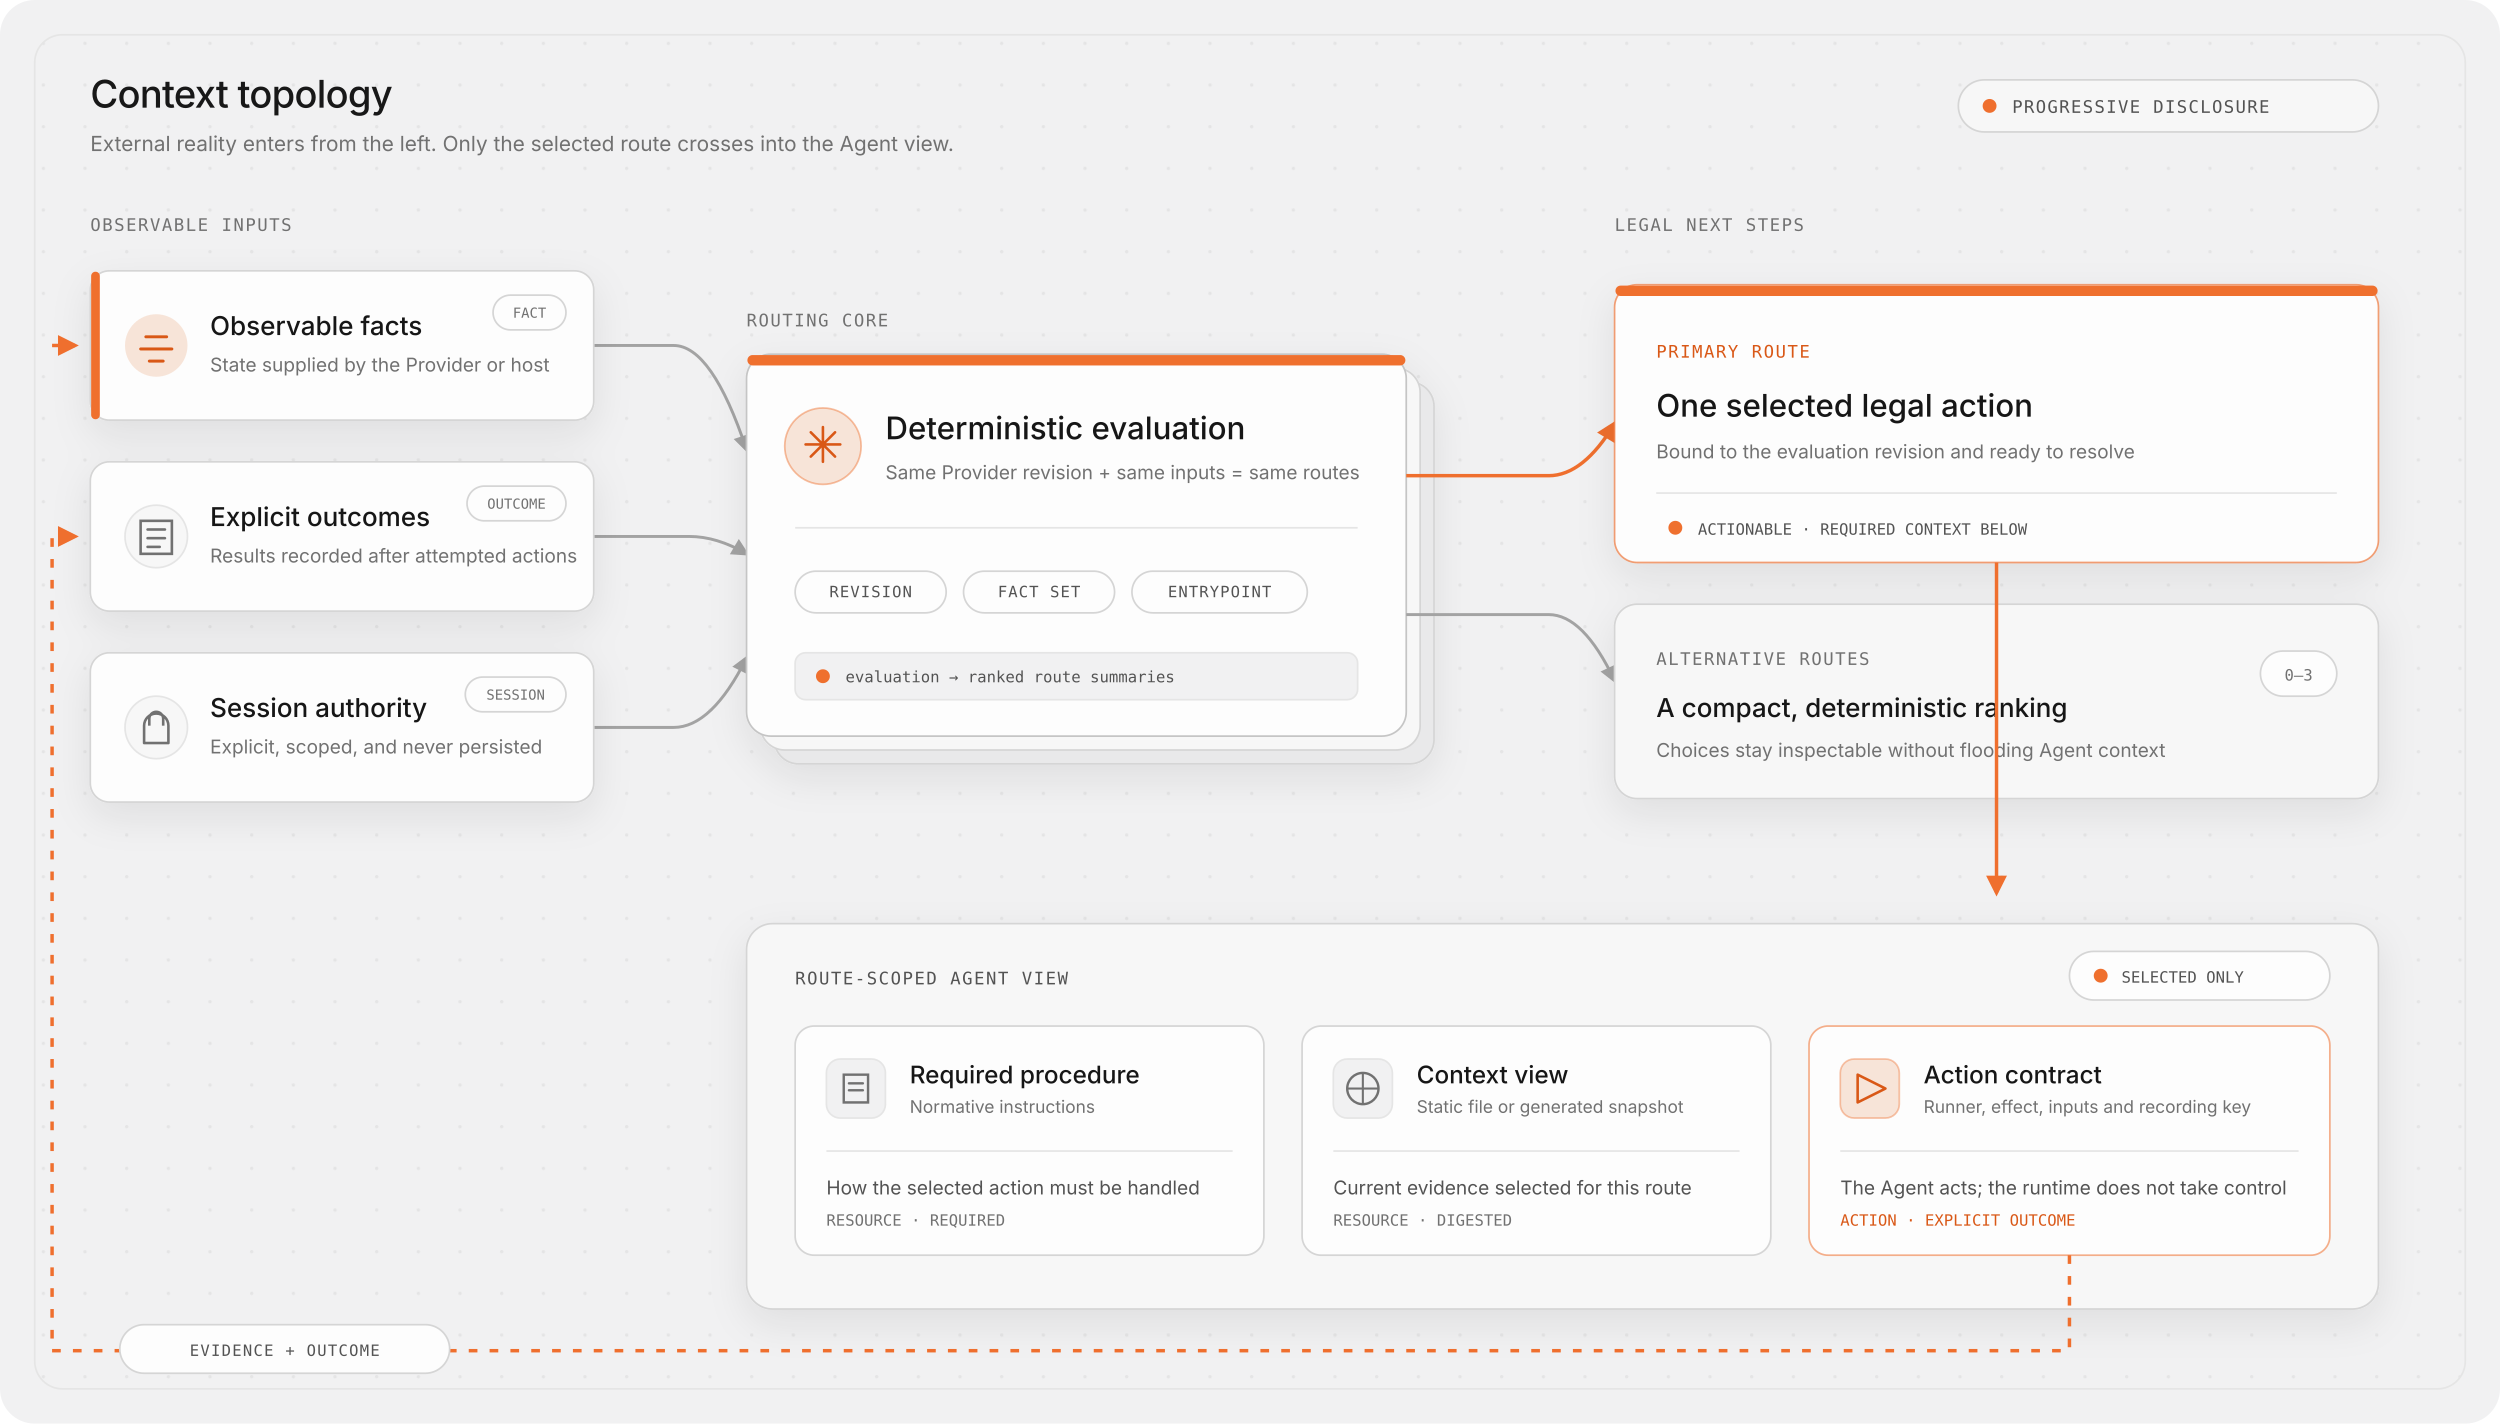
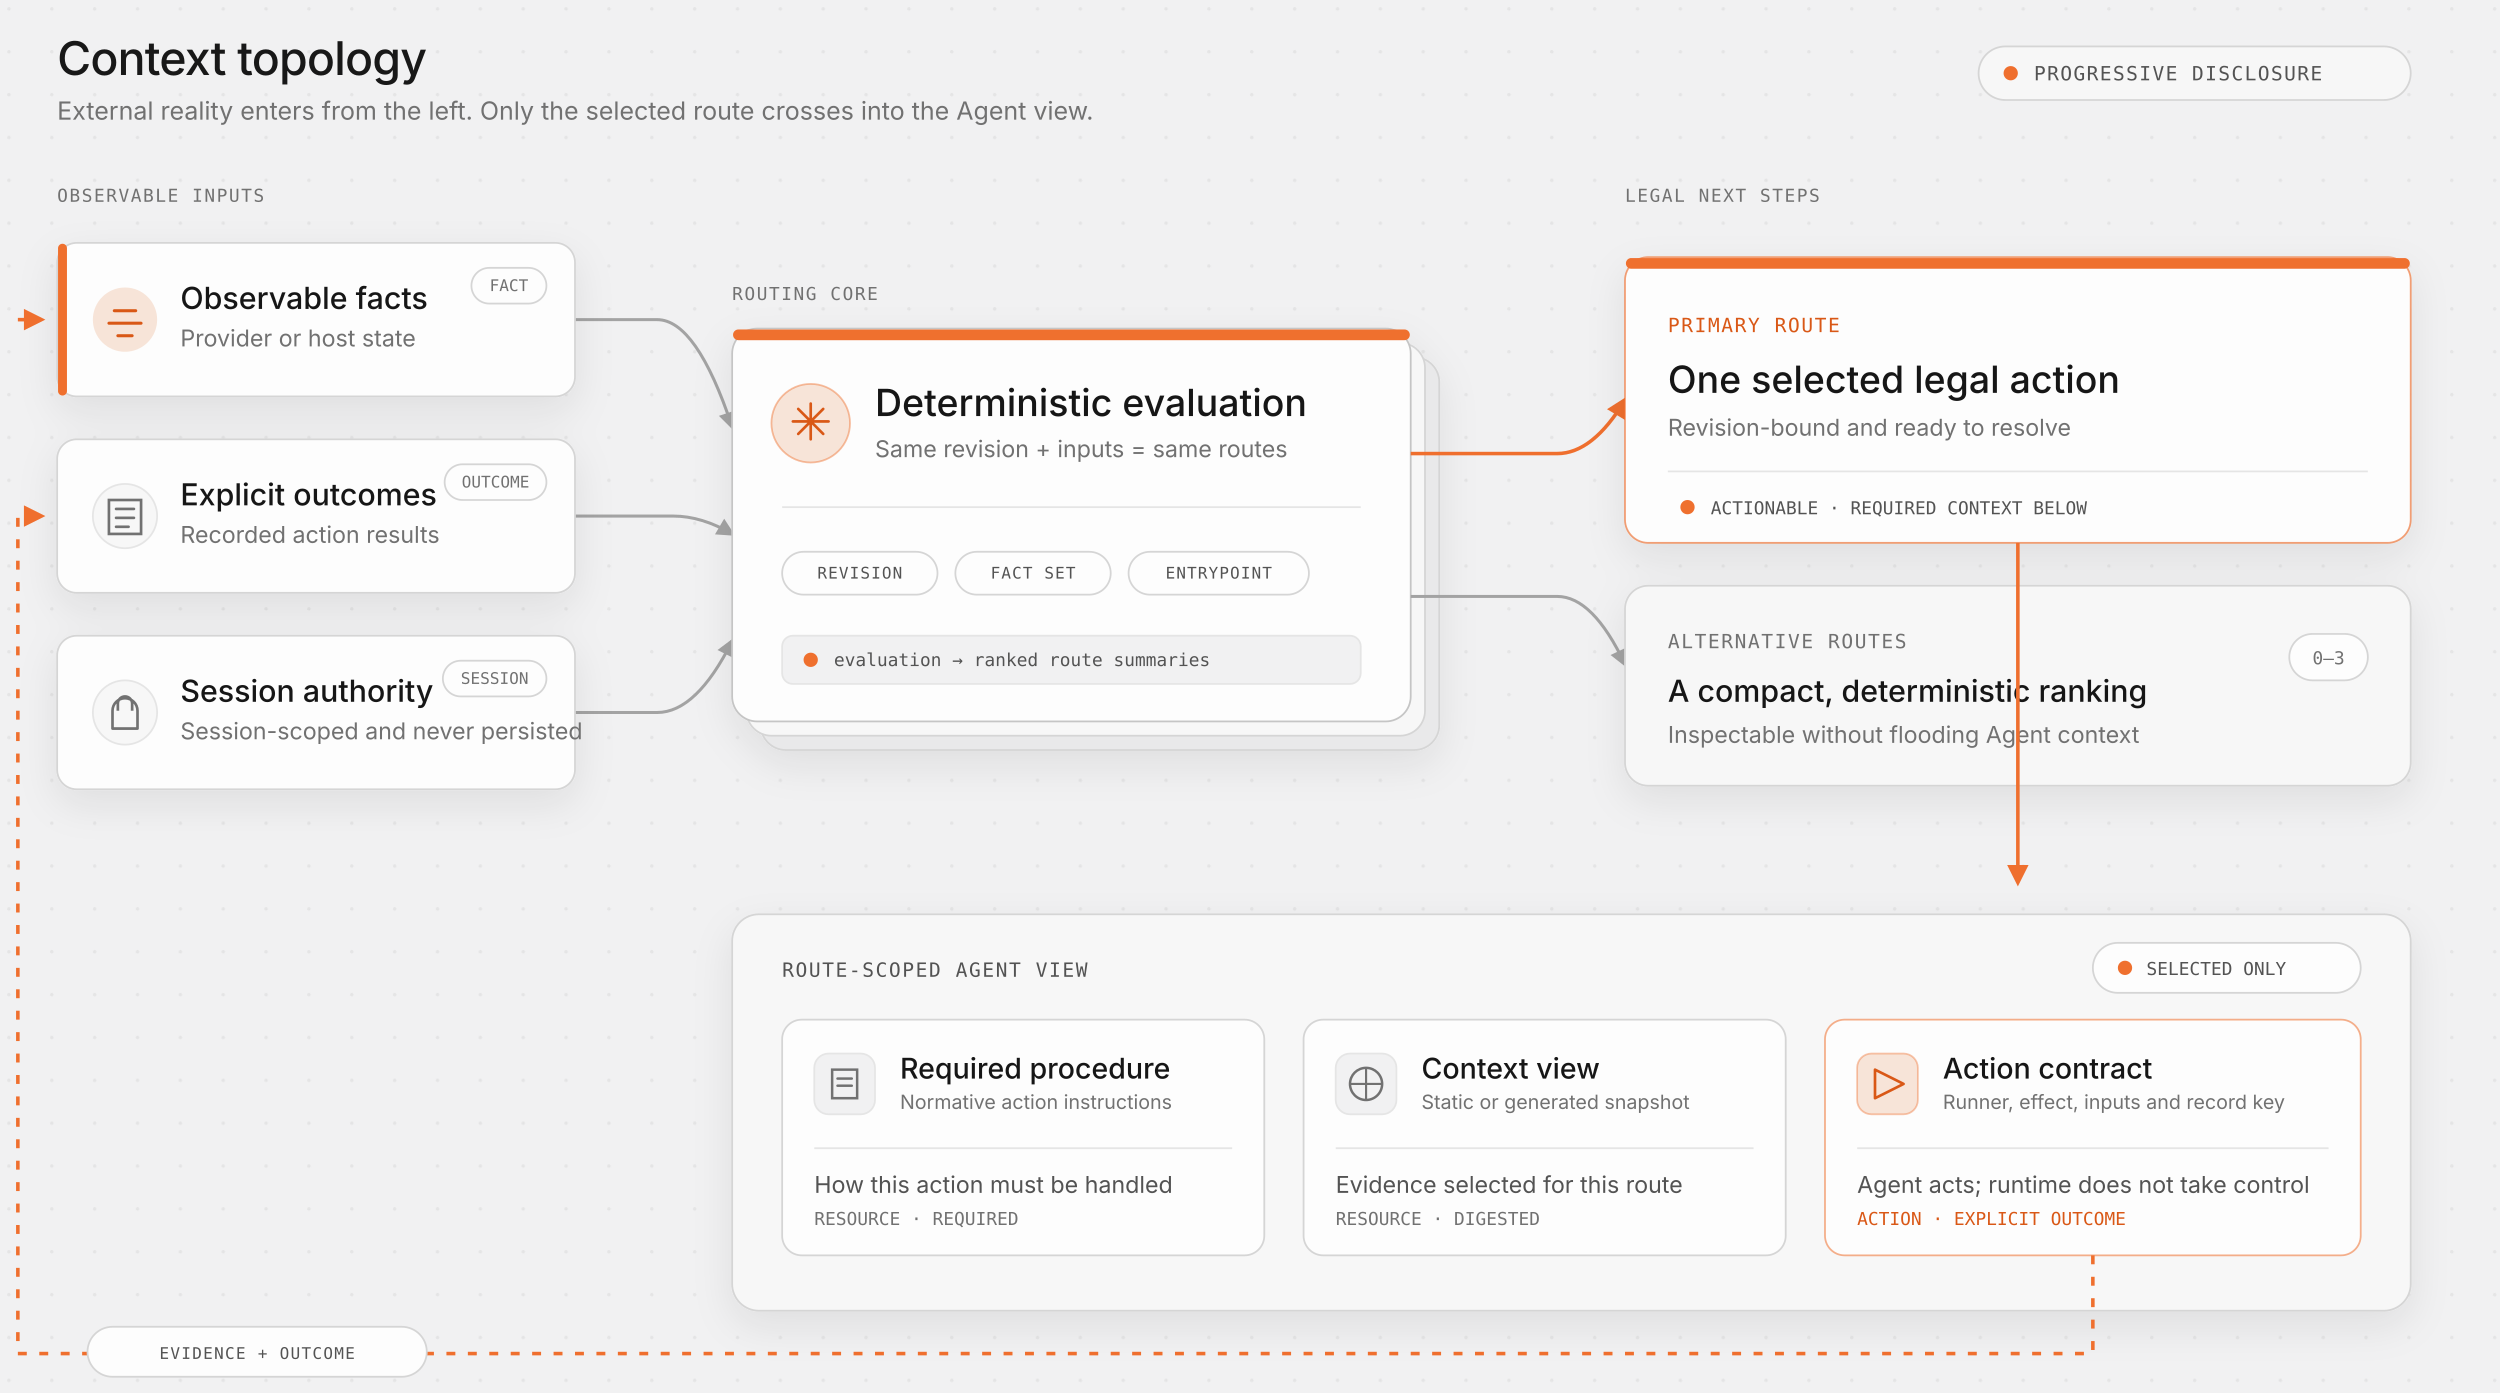
- <svg xmlns="http://www.w3.org/2000/svg" width="1440" height="820" viewBox="0 0 1440 820" role="img" aria-labelledby="title desc">
+ <svg xmlns="http://www.w3.org/2000/svg" width="1400" height="780" viewBox="20 20 1400 780" role="img" aria-labelledby="title desc">
  <defs>
    <pattern id="grid" width="24" height="24" patternUnits="userSpaceOnUse">
      <circle cx="1" cy="1" r="1" fill="#d5d5d5" opacity="0.42" />
    </pattern>
    <filter id="lift" x="-20%" y="-20%" width="140%" height="150%">
      <feDropShadow dx="0" dy="8" stdDeviation="11" flood-color="#181818" flood-opacity="0.08" />
    </filter>
    <marker id="arrow" viewBox="0 0 10 10" refX="8" refY="5" markerWidth="6" markerHeight="6" orient="auto-start-reverse">
      <path d="M 0 0 L 10 5 L 0 10 z" fill="#ef6f2e" />
    </marker>
    <marker id="arrow-muted" viewBox="0 0 10 10" refX="8" refY="5" markerWidth="6" markerHeight="6" orient="auto-start-reverse">
      <path d="M 0 0 L 10 5 L 0 10 z" fill="#a3a3a3" />
    </marker>
+     <style>
+       text[font-size="22"] { font-size: 26px; }
+       text[font-size="18"] { font-size: 21px; }
+       text[font-size="15"] { font-size: 17px; }
+       text[font-size="14"] { font-size: 16px; }
+       text[font-size="12"] { font-size: 14px; }
+       text[font-size="11"] { font-size: 13px; }
+       text[font-size="10"] { font-size: 11px; }
+       text[font-size="9"] { font-size: 10px; }
+       text[font-size="8"] { font-size: 9px; }
+     </style>
  </defs>
-   <rect width="1440" height="820" rx="20" fill="#f1f1f2" />
-   <rect x="20" y="20" width="1400" height="780" rx="16" fill="url(#grid)" stroke="#e5e5e5" />
+   <rect width="1440" height="820" fill="#f1f1f2" />
+   <rect x="20" y="20" width="1400" height="780" fill="url(#grid)" />
  <g font-family="Inter, Geist, -apple-system, BlinkMacSystemFont, 'Segoe UI', sans-serif">
    <text x="52" y="62" fill="#181818" font-size="22" font-weight="500" letter-spacing="-0.45">Context topology</text>
    <text x="52" y="87" fill="#717171" font-size="12">External reality enters from the left. Only the selected route crosses into the Agent view.</text>
    <g transform="translate(1128 46)">
      <rect width="242" height="30" rx="15" fill="#f7f7f7" stroke="#d5d5d5" />
      <circle cx="18" cy="15" r="4" fill="#ef6f2e" />
      <text x="31" y="19" fill="#535353" font-family="'SFMono-Regular', Consolas, monospace" font-size="10" letter-spacing="0.75">PROGRESSIVE DISCLOSURE</text>
    </g>
  </g>
  <g font-family="'SFMono-Regular', Consolas, monospace" font-size="10" letter-spacing="0.85" fill="#717171">
    <text x="52" y="133">OBSERVABLE INPUTS</text>
    <text x="430" y="188">ROUTING CORE</text>
    <text x="930" y="133">LEGAL NEXT STEPS</text>
  </g>
  <g fill="none" stroke="#a3a3a3" stroke-width="1.7" marker-end="url(#arrow-muted)">
    <path d="M 342 199 H 388 Q 410 199 430 259" />
    <path d="M 342 309 H 397 Q 413 309 430 319" />
    <path d="M 342 419 H 388 Q 410 419 430 379" />
  </g>
  <g filter="url(#lift)" font-family="Inter, Geist, -apple-system, BlinkMacSystemFont, 'Segoe UI', sans-serif">
    <g transform="translate(52 156)">
      <rect width="290" height="86" rx="11" fill="#fdfdfd" stroke="#d5d5d5" />
      <rect x="0.5" y="0.5" width="5" height="85" rx="2.5" fill="#ef6f2e" />
      <circle cx="38" cy="43" r="18" fill="#f7e4d8" />
      <path d="M 29 45 h 18 M 32 38 h 12 M 34 52 h 8" fill="none" stroke="#d95817" stroke-width="1.7" stroke-linecap="round" />
      <text x="69" y="37" fill="#181818" font-size="15" font-weight="500">Observable facts</text>
-       <text x="69" y="58" fill="#717171" font-size="11">State supplied by the Provider or host</text>
+       <text x="69" y="58" fill="#717171" font-size="11">Provider or host state</text>
      <rect x="232" y="14" width="42" height="20" rx="10" fill="none" stroke="#d5d5d5" />
      <text x="253" y="27" text-anchor="middle" fill="#717171" font-family="'SFMono-Regular', Consolas, monospace" font-size="8">FACT</text>
    </g>
    <g transform="translate(52 266)">
      <rect width="290" height="86" rx="11" fill="#fdfdfd" stroke="#d5d5d5" />
      <circle cx="38" cy="43" r="18" fill="#f7f7f7" stroke="#e5e5e5" />
      <path d="M 29 34 h 18 v 19 h -18 z M 33 39 h 10 M 33 44 h 10 M 33 49 h 7" fill="none" stroke="#717171" stroke-width="1.5" stroke-linecap="round" />
      <text x="69" y="37" fill="#181818" font-size="15" font-weight="500">Explicit outcomes</text>
-       <text x="69" y="58" fill="#717171" font-size="11">Results recorded after attempted actions</text>
+       <text x="69" y="58" fill="#717171" font-size="11">Recorded action results</text>
      <rect x="217" y="14" width="57" height="20" rx="10" fill="none" stroke="#d5d5d5" />
      <text x="245.5" y="27" text-anchor="middle" fill="#717171" font-family="'SFMono-Regular', Consolas, monospace" font-size="8">OUTCOME</text>
    </g>
    <g transform="translate(52 376)">
      <rect width="290" height="86" rx="11" fill="#fdfdfd" stroke="#d5d5d5" />
      <circle cx="38" cy="43" r="18" fill="#f7f7f7" stroke="#e5e5e5" />
      <path d="M 31 42 a 7 7 0 1 1 14 0 v 10 h -14 z M 34 42 v -4 a 4 4 0 0 1 8 0 v 4" fill="none" stroke="#717171" stroke-width="1.5" stroke-linejoin="round" />
      <text x="69" y="37" fill="#181818" font-size="15" font-weight="500">Session authority</text>
-       <text x="69" y="58" fill="#717171" font-size="11">Explicit, scoped, and never persisted</text>
+       <text x="69" y="58" fill="#717171" font-size="11">Session-scoped and never persisted</text>
      <rect x="216" y="14" width="58" height="20" rx="10" fill="none" stroke="#d5d5d5" />
      <text x="245" y="27" text-anchor="middle" fill="#717171" font-family="'SFMono-Regular', Consolas, monospace" font-size="8">SESSION</text>
    </g>
  </g>
  <g filter="url(#lift)" font-family="Inter, Geist, -apple-system, BlinkMacSystemFont, 'Segoe UI', sans-serif">
    <rect x="446" y="220" width="380" height="220" rx="14" fill="#e9e9ea" stroke="#d5d5d5" />
    <rect x="438" y="212" width="380" height="220" rx="14" fill="#f7f7f7" stroke="#d5d5d5" />
    <rect x="430" y="204" width="380" height="220" rx="14" fill="#fdfdfd" stroke="#c5c5c5" />
    <rect x="430.5" y="204.5" width="379" height="6" rx="3" fill="#ef6f2e" />
    <circle cx="474" cy="257" r="22" fill="#f7e4d8" stroke="#ef6f2e" stroke-opacity="0.45" />
    <path d="M 464 256 h 20 M 474 246 v 20 M 467 249 l 14 14 M 481 249 l -14 14" fill="none" stroke="#d95817" stroke-width="1.5" stroke-linecap="round" />
    <text x="510" y="253" fill="#181818" font-size="18" font-weight="500">Deterministic evaluation</text>
-     <text x="510" y="276" fill="#717171" font-size="11">Same Provider revision + same inputs = same routes</text>
+     <text x="510" y="276" fill="#717171" font-size="11">Same revision + inputs = same routes</text>
    <line x1="458" y1="304" x2="782" y2="304" stroke="#e5e5e5" />
    <g font-family="'SFMono-Regular', Consolas, monospace" font-size="9" letter-spacing="0.6">
      <rect x="458" y="329" width="87" height="24" rx="12" fill="none" stroke="#d5d5d5" />
      <text x="501.5" y="344" text-anchor="middle" fill="#535353">REVISION</text>
      <rect x="555" y="329" width="87" height="24" rx="12" fill="none" stroke="#d5d5d5" />
      <text x="598.5" y="344" text-anchor="middle" fill="#535353">FACT SET</text>
      <rect x="652" y="329" width="101" height="24" rx="12" fill="none" stroke="#d5d5d5" />
      <text x="702.5" y="344" text-anchor="middle" fill="#535353">ENTRYPOINT</text>
    </g>
    <rect x="458" y="376" width="324" height="27" rx="6" fill="#f1f1f2" stroke="#e5e5e5" />
    <circle cx="474" cy="389.5" r="4" fill="#ef6f2e" />
    <text x="487" y="393" fill="#535353" font-family="'SFMono-Regular', Consolas, monospace" font-size="9">evaluation → ranked route summaries</text>
  </g>
  <path d="M 810 274 H 892 Q 912 274 930 244" fill="none" stroke="#ef6f2e" stroke-width="2" marker-end="url(#arrow)" />
  <path d="M 810 354 H 892 Q 912 354 930 392" fill="none" stroke="#a3a3a3" stroke-width="1.7" marker-end="url(#arrow-muted)" />
  <g filter="url(#lift)" font-family="Inter, Geist, -apple-system, BlinkMacSystemFont, 'Segoe UI', sans-serif">
    <g transform="translate(930 164)">
      <rect width="440" height="160" rx="13" fill="#fdfdfd" stroke="#ef6f2e" stroke-opacity="0.65" />
      <rect x="0.5" y="0.5" width="439" height="6" rx="3" fill="#ef6f2e" />
      <text x="24" y="42" fill="#d95817" font-family="'SFMono-Regular', Consolas, monospace" font-size="10" letter-spacing="0.85">PRIMARY ROUTE</text>
      <text x="24" y="76" fill="#181818" font-size="18" font-weight="500">One selected legal action</text>
-       <text x="24" y="100" fill="#717171" font-size="11">Bound to the evaluation revision and ready to resolve</text>
+       <text x="24" y="100" fill="#717171" font-size="11">Revision-bound and ready to resolve</text>
      <line x1="24" y1="120" x2="416" y2="120" stroke="#e5e5e5" />
      <circle cx="35" cy="140" r="4" fill="#ef6f2e" />
      <text x="48" y="144" fill="#535353" font-family="'SFMono-Regular', Consolas, monospace" font-size="9">ACTIONABLE · REQUIRED CONTEXT BELOW</text>
    </g>
    <g transform="translate(930 348)">
      <rect width="440" height="112" rx="13" fill="#f7f7f7" stroke="#d5d5d5" />
      <text x="24" y="35" fill="#717171" font-family="'SFMono-Regular', Consolas, monospace" font-size="10" letter-spacing="0.85">ALTERNATIVE ROUTES</text>
      <text x="24" y="65" fill="#181818" font-size="15" font-weight="500">A compact, deterministic ranking</text>
-       <text x="24" y="88" fill="#717171" font-size="11">Choices stay inspectable without flooding Agent context</text>
+       <text x="24" y="88" fill="#717171" font-size="11">Inspectable without flooding Agent context</text>
      <g transform="translate(372 27)">
        <rect width="44" height="26" rx="13" fill="#fdfdfd" stroke="#d5d5d5" />
        <text x="22" y="17" text-anchor="middle" fill="#717171" font-family="'SFMono-Regular', Consolas, monospace" font-size="9">0–3</text>
      </g>
    </g>
  </g>
  <path d="M 1150 324 V 514" fill="none" stroke="#ef6f2e" stroke-width="2" marker-end="url(#arrow)" />
  <g filter="url(#lift)" font-family="Inter, Geist, -apple-system, BlinkMacSystemFont, 'Segoe UI', sans-serif">
    <rect x="430" y="532" width="940" height="222" rx="15" fill="#f7f7f7" stroke="#d5d5d5" />
    <text x="458" y="567" fill="#535353" font-family="'SFMono-Regular', Consolas, monospace" font-size="10" letter-spacing="0.85">ROUTE-SCOPED AGENT VIEW</text>
    <rect x="1192" y="548" width="150" height="28" rx="14" fill="#fdfdfd" stroke="#d5d5d5" />
    <circle cx="1210" cy="562" r="4" fill="#ef6f2e" />
    <text x="1222" y="566" fill="#535353" font-family="'SFMono-Regular', Consolas, monospace" font-size="9">SELECTED ONLY</text>
    <g transform="translate(458 591)">
      <rect width="270" height="132" rx="11" fill="#fdfdfd" stroke="#d5d5d5" />
      <rect x="18" y="19" width="34" height="34" rx="8" fill="#f1f1f2" stroke="#e5e5e5" />
      <path d="M 28 28 h 14 v 16 h -14 z M 31 33 h 8 M 31 37 h 8" fill="none" stroke="#717171" stroke-width="1.4" stroke-linecap="round" />
      <text x="66" y="33" fill="#181818" font-size="14" font-weight="500">Required procedure</text>
-       <text x="66" y="50" fill="#717171" font-size="10">Normative instructions</text>
+       <text x="66" y="50" fill="#717171" font-size="10">Normative action instructions</text>
      <line x1="18" y1="72" x2="252" y2="72" stroke="#e5e5e5" />
-       <text x="18" y="97" fill="#535353" font-size="11">How the selected action must be handled</text>
+       <text x="18" y="97" fill="#535353" font-size="11">How this action must be handled</text>
      <text x="18" y="115" fill="#717171" font-family="'SFMono-Regular', Consolas, monospace" font-size="9">RESOURCE · REQUIRED</text>
    </g>
    <g transform="translate(750 591)">
      <rect width="270" height="132" rx="11" fill="#fdfdfd" stroke="#d5d5d5" />
      <rect x="18" y="19" width="34" height="34" rx="8" fill="#f1f1f2" stroke="#e5e5e5" />
      <circle cx="35" cy="36" r="9" fill="none" stroke="#717171" stroke-width="1.4" />
      <path d="M 35 27 v 18 M 26 36 h 18" stroke="#717171" stroke-width="1.2" />
      <text x="66" y="33" fill="#181818" font-size="14" font-weight="500">Context view</text>
-       <text x="66" y="50" fill="#717171" font-size="10">Static file or generated snapshot</text>
+       <text x="66" y="50" fill="#717171" font-size="10">Static or generated snapshot</text>
      <line x1="18" y1="72" x2="252" y2="72" stroke="#e5e5e5" />
-       <text x="18" y="97" fill="#535353" font-size="11">Current evidence selected for this route</text>
+       <text x="18" y="97" fill="#535353" font-size="11">Evidence selected for this route</text>
      <text x="18" y="115" fill="#717171" font-family="'SFMono-Regular', Consolas, monospace" font-size="9">RESOURCE · DIGESTED</text>
    </g>
    <g transform="translate(1042 591)">
      <rect width="300" height="132" rx="11" fill="#fdfdfd" stroke="#ef6f2e" stroke-opacity="0.55" />
      <rect x="18" y="19" width="34" height="34" rx="8" fill="#f7e4d8" stroke="#ef6f2e" stroke-opacity="0.4" />
      <path d="M 28 28 l 16 8 l -16 8 z" fill="none" stroke="#d95817" stroke-width="1.5" stroke-linejoin="round" />
      <text x="66" y="33" fill="#181818" font-size="14" font-weight="500">Action contract</text>
-       <text x="66" y="50" fill="#717171" font-size="10">Runner, effect, inputs and recording key</text>
+       <text x="66" y="50" fill="#717171" font-size="10">Runner, effect, inputs and record key</text>
      <line x1="18" y1="72" x2="282" y2="72" stroke="#e5e5e5" />
-       <text x="18" y="97" fill="#535353" font-size="11">The Agent acts; the runtime does not take control</text>
+       <text x="18" y="97" fill="#535353" font-size="11">Agent acts; runtime does not take control</text>
      <text x="18" y="115" fill="#d95817" font-family="'SFMono-Regular', Consolas, monospace" font-size="9">ACTION · EXPLICIT OUTCOME</text>
    </g>
  </g>
  <path d="M 1192 723 V 778 H 30 V 309 H 43" fill="none" stroke="#ef6f2e" stroke-width="2" stroke-dasharray="5 7" marker-end="url(#arrow)" />
  <path d="M 30 199 H 43" fill="none" stroke="#ef6f2e" stroke-width="2" stroke-dasharray="5 7" marker-end="url(#arrow)" />
  <g font-family="'SFMono-Regular', Consolas, monospace" font-size="9" letter-spacing="0.7">
    <rect x="69" y="763" width="190" height="28" rx="14" fill="#fdfdfd" stroke="#d5d5d5" />
    <text x="164" y="781" text-anchor="middle" fill="#535353">EVIDENCE + OUTCOME</text>
  </g>
</svg>
